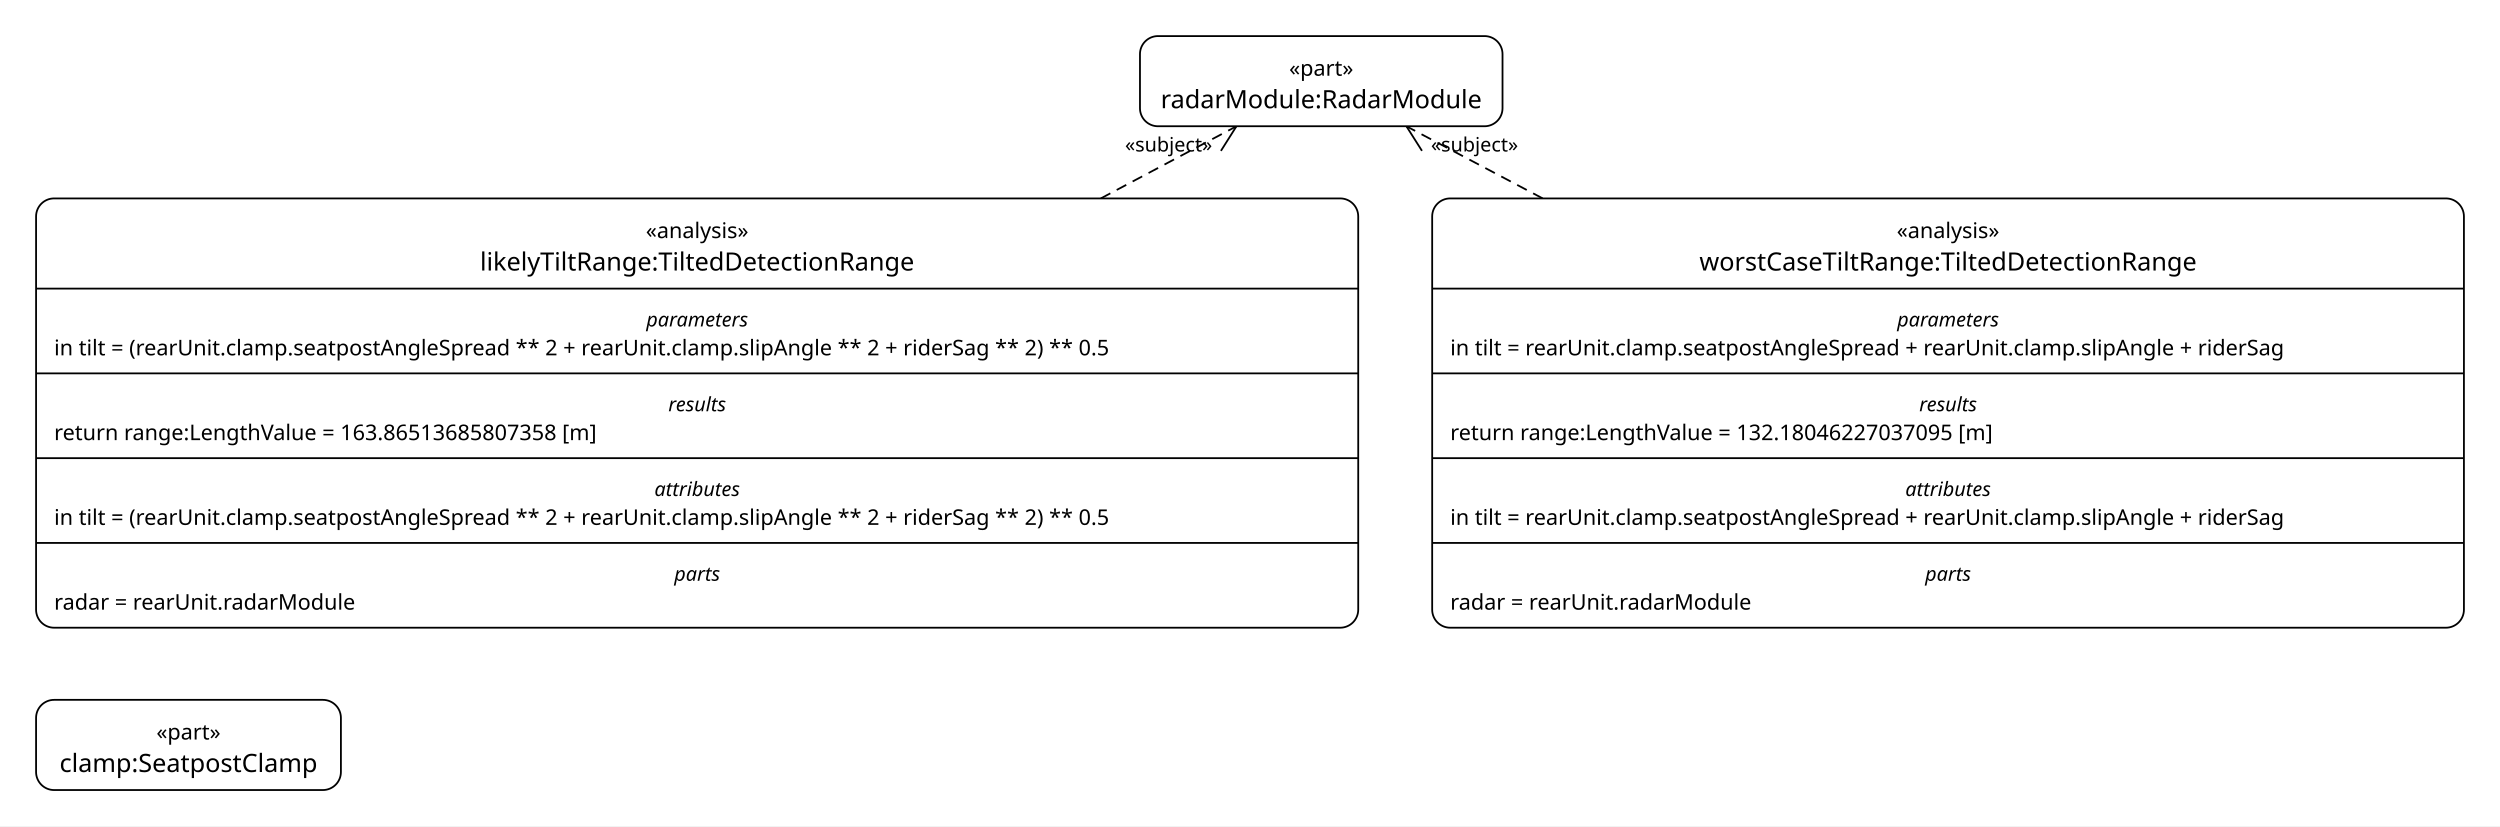
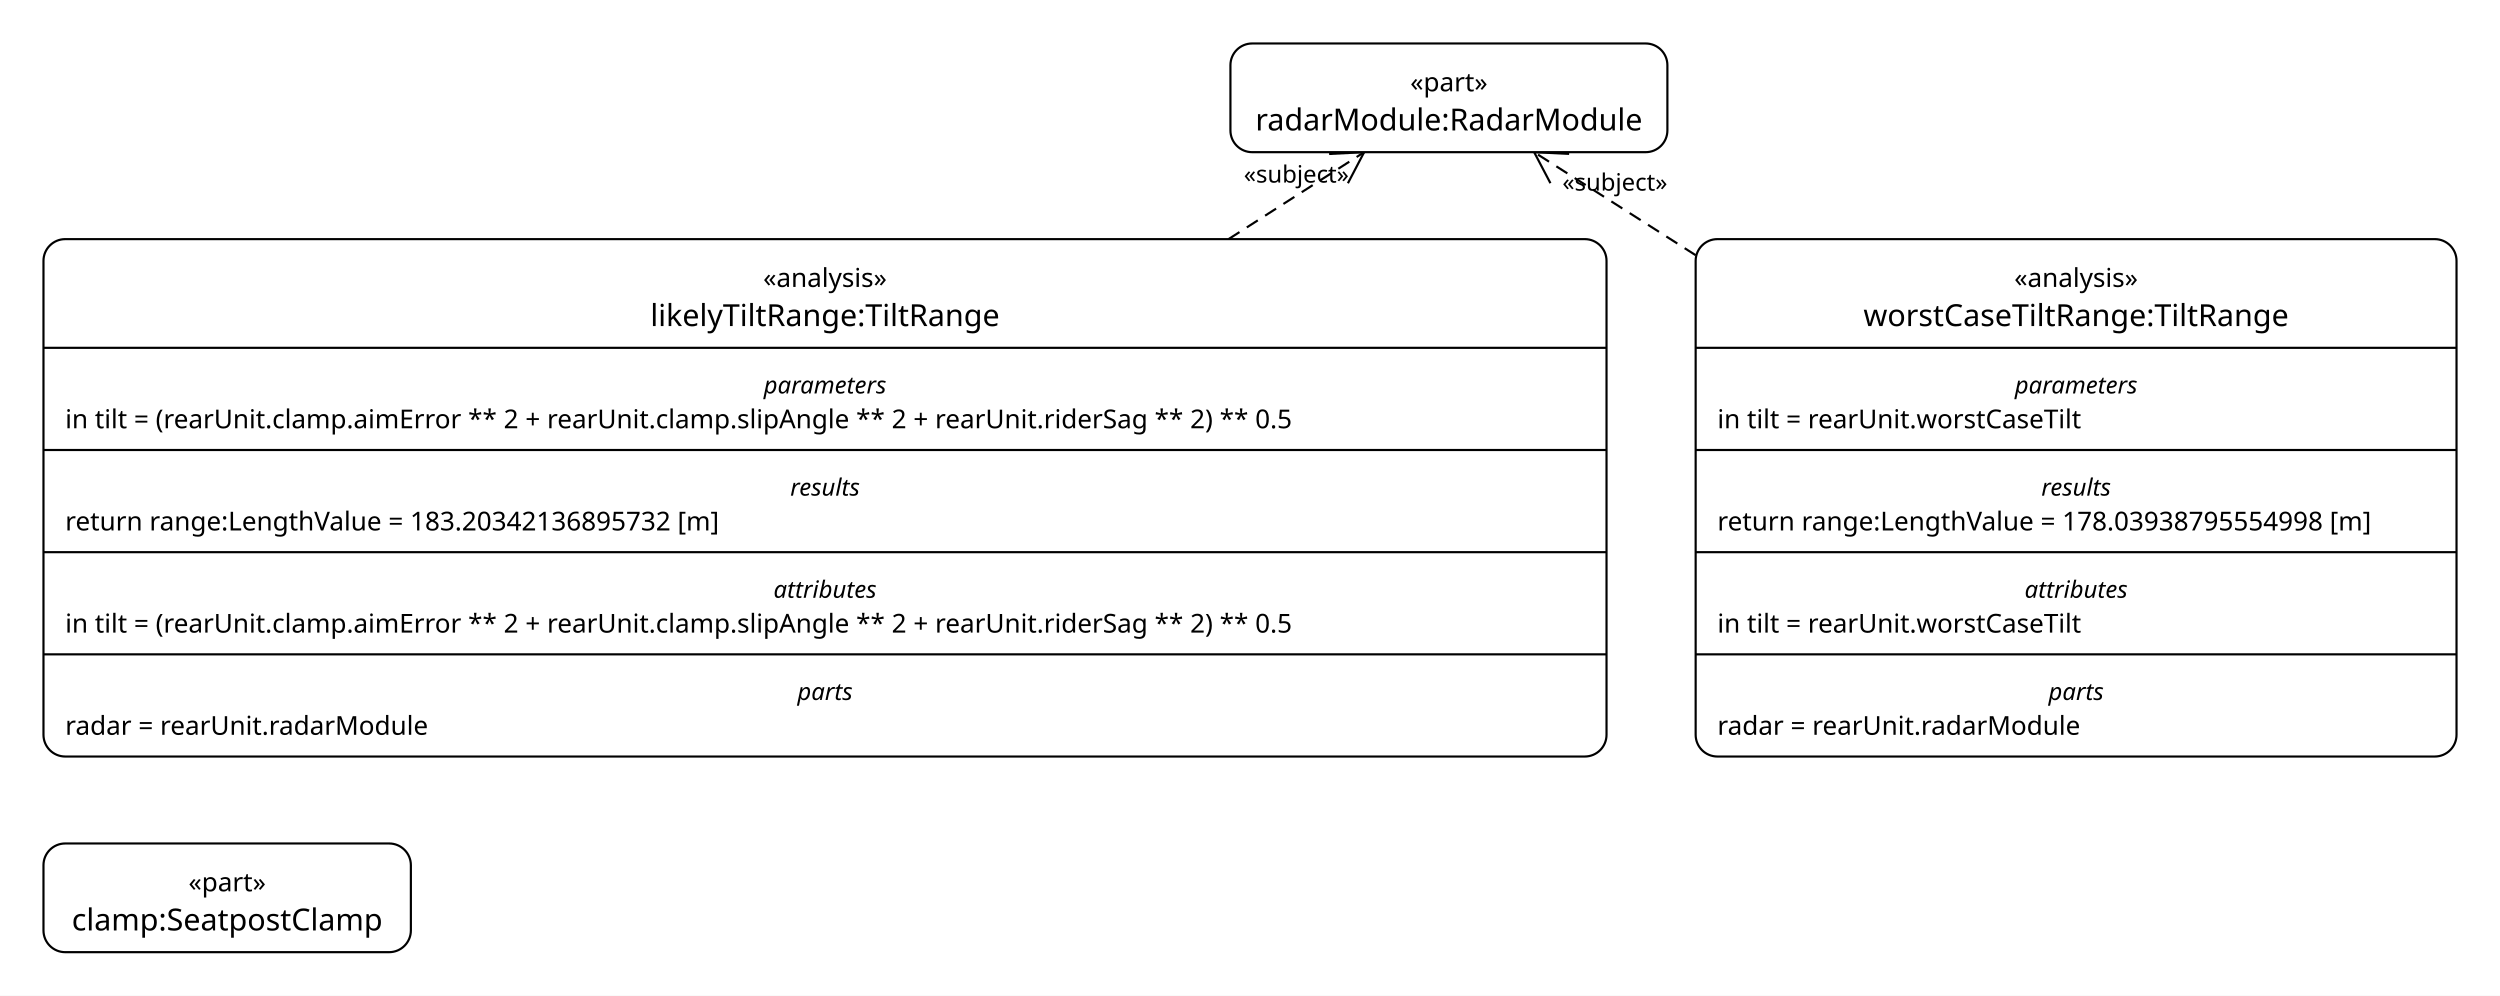
- <svg xmlns="http://www.w3.org/2000/svg" width="1386" height="458" viewBox="0 0 1386 458" font-family="sans-serif">
-   <rect x="0" y="0" width="1386" height="458" fill="#ffffff" />
-   <polyline points="610.27,110 685.49,70" fill="none" stroke="#000000" stroke-dasharray="6 4" />
-   <polyline points="676.88,83.64 685.49,70 669.37,69.51" fill="none" stroke="#000000" />
-   <text x="647.88" y="84" text-anchor="middle" font-size="11">«subject»</text>
-   <polyline points="855.26,110 779.71,70" fill="none" stroke="#000000" stroke-dasharray="6 4" />
-   <polyline points="795.83,69.48 779.71,70 788.34,83.62" fill="none" stroke="#000000" />
-   <text x="817.49" y="84" text-anchor="middle" font-size="11">«subject»</text>
-   <rect x="20" y="110" width="733" height="238" rx="10" fill="#ffffff" stroke="#000000" />
-   <text x="386.5" y="132" text-anchor="middle" font-size="12">«analysis»</text>
-   <text x="386.5" y="150" text-anchor="middle" font-size="14">likelyTiltRange:TiltedDetectionRange</text>
-   <polyline points="20,160 753,160" fill="none" stroke="#000000" />
-   <text x="386.5" y="181" text-anchor="middle" font-size="11" font-style="italic">parameters</text>
-   <text x="30" y="197" text-anchor="start" font-size="12">in tilt = (rearUnit.clamp.seatpostAngleSpread ** 2 + rearUnit.clamp.slipAngle ** 2 + riderSag ** 2) ** 0.5</text>
-   <polyline points="20,207 753,207" fill="none" stroke="#000000" />
-   <text x="386.5" y="228" text-anchor="middle" font-size="11" font-style="italic">results</text>
-   <text x="30" y="244" text-anchor="start" font-size="12">return range:LengthValue = 163.86513685807358 [m]</text>
-   <polyline points="20,254 753,254" fill="none" stroke="#000000" />
-   <text x="386.5" y="275" text-anchor="middle" font-size="11" font-style="italic">attributes</text>
-   <text x="30" y="291" text-anchor="start" font-size="12">in tilt = (rearUnit.clamp.seatpostAngleSpread ** 2 + rearUnit.clamp.slipAngle ** 2 + riderSag ** 2) ** 0.5</text>
-   <polyline points="20,301 753,301" fill="none" stroke="#000000" />
-   <text x="386.5" y="322" text-anchor="middle" font-size="11" font-style="italic">parts</text>
+ <svg xmlns="http://www.w3.org/2000/svg" width="1150" height="458" viewBox="0 0 1150 458" font-family="sans-serif">
+   <rect x="0" y="0" width="1150" height="458" fill="#ffffff" />
+   <polyline points="565.11,110 627.51,70" fill="none" stroke="#000000" stroke-dasharray="6 4" />
+   <polyline points="620.04,84.29 627.51,70 611.4,70.82" fill="none" stroke="#000000" />
+   <text x="596.31" y="84" text-anchor="middle" font-size="11">«subject»</text>
+   <polyline points="780,117.39 705.7,70" fill="none" stroke="#000000" stroke-dasharray="6 4" />
+   <polyline points="721.8,70.78 705.7,70 713.2,84.27" fill="none" stroke="#000000" />
+   <text x="742.85" y="87.69" text-anchor="middle" font-size="11">«subject»</text>
+   <rect x="20" y="110" width="719" height="238" rx="10" fill="#ffffff" stroke="#000000" />
+   <text x="379.5" y="132" text-anchor="middle" font-size="12">«analysis»</text>
+   <text x="379.5" y="150" text-anchor="middle" font-size="14">likelyTiltRange:TiltRange</text>
+   <polyline points="20,160 739,160" fill="none" stroke="#000000" />
+   <text x="379.5" y="181" text-anchor="middle" font-size="11" font-style="italic">parameters</text>
+   <text x="30" y="197" text-anchor="start" font-size="12">in tilt = (rearUnit.clamp.aimError ** 2 + rearUnit.clamp.slipAngle ** 2 + rearUnit.riderSag ** 2) ** 0.5</text>
+   <polyline points="20,207 739,207" fill="none" stroke="#000000" />
+   <text x="379.5" y="228" text-anchor="middle" font-size="11" font-style="italic">results</text>
+   <text x="30" y="244" text-anchor="start" font-size="12">return range:LengthValue = 183.20342136895732 [m]</text>
+   <polyline points="20,254 739,254" fill="none" stroke="#000000" />
+   <text x="379.5" y="275" text-anchor="middle" font-size="11" font-style="italic">attributes</text>
+   <text x="30" y="291" text-anchor="start" font-size="12">in tilt = (rearUnit.clamp.aimError ** 2 + rearUnit.clamp.slipAngle ** 2 + rearUnit.riderSag ** 2) ** 0.5</text>
+   <polyline points="20,301 739,301" fill="none" stroke="#000000" />
+   <text x="379.5" y="322" text-anchor="middle" font-size="11" font-style="italic">parts</text>
  <text x="30" y="338" text-anchor="start" font-size="12">radar = rearUnit.radarModule</text>
-   <rect x="794" y="110" width="572" height="238" rx="10" fill="#ffffff" stroke="#000000" />
-   <text x="1080" y="132" text-anchor="middle" font-size="12">«analysis»</text>
-   <text x="1080" y="150" text-anchor="middle" font-size="14">worstCaseTiltRange:TiltedDetectionRange</text>
-   <polyline points="794,160 1366,160" fill="none" stroke="#000000" />
-   <text x="1080" y="181" text-anchor="middle" font-size="11" font-style="italic">parameters</text>
-   <text x="804" y="197" text-anchor="start" font-size="12">in tilt = rearUnit.clamp.seatpostAngleSpread + rearUnit.clamp.slipAngle + riderSag</text>
-   <polyline points="794,207 1366,207" fill="none" stroke="#000000" />
-   <text x="1080" y="228" text-anchor="middle" font-size="11" font-style="italic">results</text>
-   <text x="804" y="244" text-anchor="start" font-size="12">return range:LengthValue = 132.18046227037095 [m]</text>
-   <polyline points="794,254 1366,254" fill="none" stroke="#000000" />
-   <text x="1080" y="275" text-anchor="middle" font-size="11" font-style="italic">attributes</text>
-   <text x="804" y="291" text-anchor="start" font-size="12">in tilt = rearUnit.clamp.seatpostAngleSpread + rearUnit.clamp.slipAngle + riderSag</text>
-   <polyline points="794,301 1366,301" fill="none" stroke="#000000" />
-   <text x="1080" y="322" text-anchor="middle" font-size="11" font-style="italic">parts</text>
-   <text x="804" y="338" text-anchor="start" font-size="12">radar = rearUnit.radarModule</text>
+   <rect x="780" y="110" width="350" height="238" rx="10" fill="#ffffff" stroke="#000000" />
+   <text x="955" y="132" text-anchor="middle" font-size="12">«analysis»</text>
+   <text x="955" y="150" text-anchor="middle" font-size="14">worstCaseTiltRange:TiltRange</text>
+   <polyline points="780,160 1130,160" fill="none" stroke="#000000" />
+   <text x="955" y="181" text-anchor="middle" font-size="11" font-style="italic">parameters</text>
+   <text x="790" y="197" text-anchor="start" font-size="12">in tilt = rearUnit.worstCaseTilt</text>
+   <polyline points="780,207 1130,207" fill="none" stroke="#000000" />
+   <text x="955" y="228" text-anchor="middle" font-size="11" font-style="italic">results</text>
+   <text x="790" y="244" text-anchor="start" font-size="12">return range:LengthValue = 178.03938795554998 [m]</text>
+   <polyline points="780,254 1130,254" fill="none" stroke="#000000" />
+   <text x="955" y="275" text-anchor="middle" font-size="11" font-style="italic">attributes</text>
+   <text x="790" y="291" text-anchor="start" font-size="12">in tilt = rearUnit.worstCaseTilt</text>
+   <polyline points="780,301 1130,301" fill="none" stroke="#000000" />
+   <text x="955" y="322" text-anchor="middle" font-size="11" font-style="italic">parts</text>
+   <text x="790" y="338" text-anchor="start" font-size="12">radar = rearUnit.radarModule</text>
  <rect x="20" y="388" width="169" height="50" rx="10" fill="#ffffff" stroke="#000000" />
  <text x="104.5" y="410" text-anchor="middle" font-size="12">«part»</text>
  <text x="104.5" y="428" text-anchor="middle" font-size="14">clamp:SeatpostClamp</text>
-   <rect x="632" y="20" width="201" height="50" rx="10" fill="#ffffff" stroke="#000000" />
-   <text x="732.5" y="42" text-anchor="middle" font-size="12">«part»</text>
-   <text x="732.5" y="60" text-anchor="middle" font-size="14">radarModule:RadarModule</text>
+   <rect x="566" y="20" width="201" height="50" rx="10" fill="#ffffff" stroke="#000000" />
+   <text x="666.5" y="42" text-anchor="middle" font-size="12">«part»</text>
+   <text x="666.5" y="60" text-anchor="middle" font-size="14">radarModule:RadarModule</text>
</svg>
